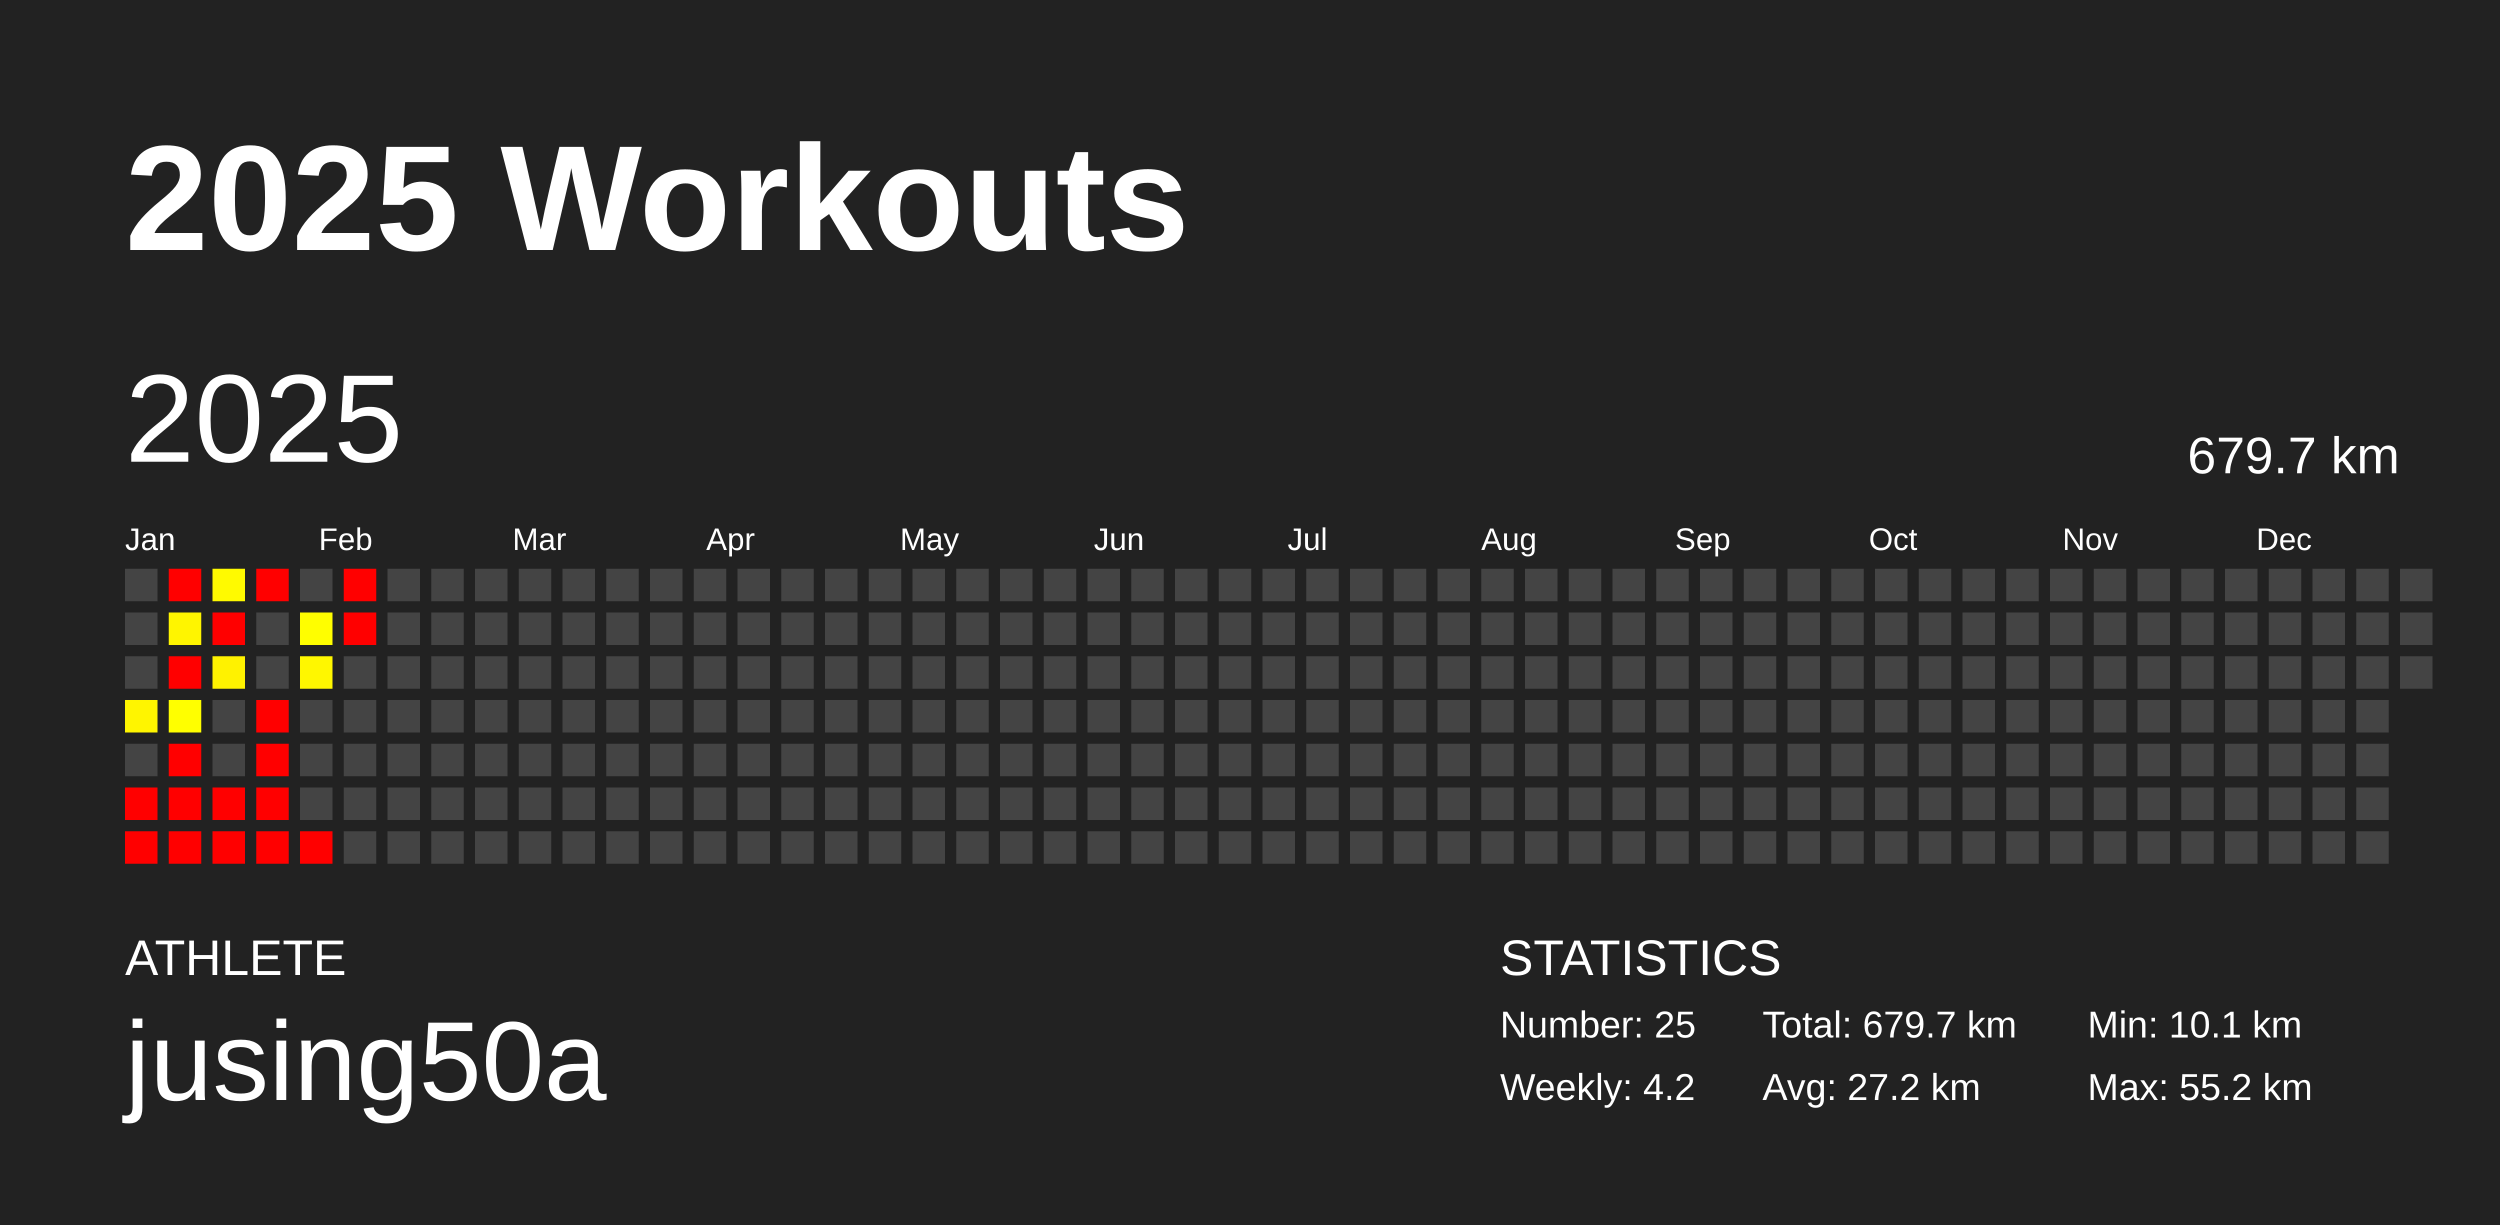
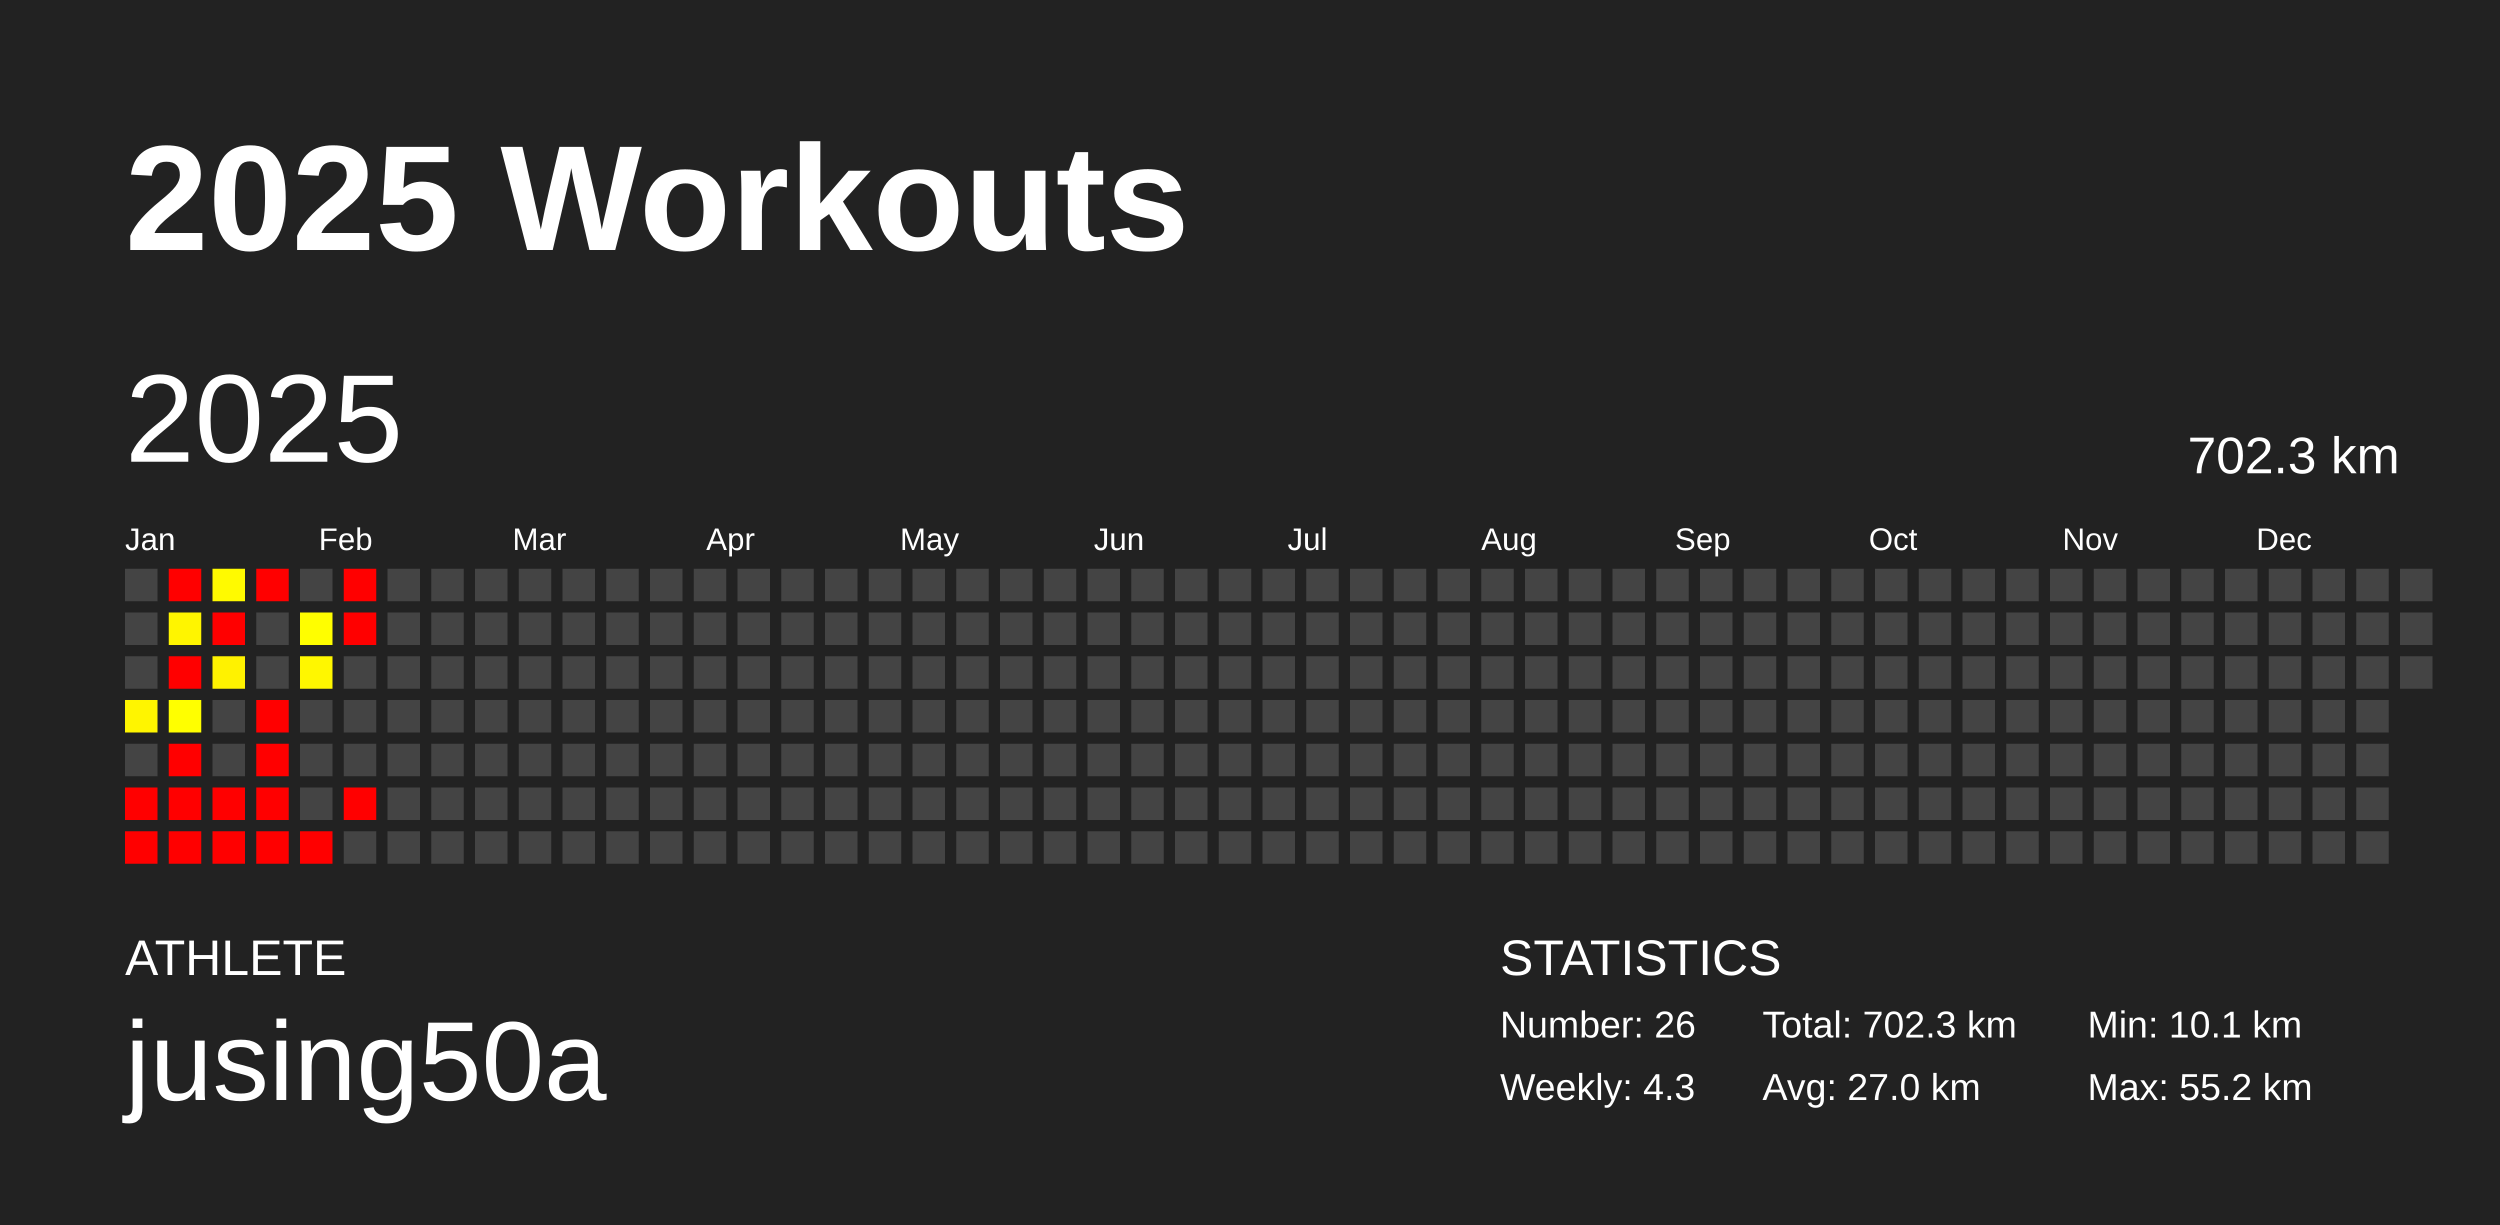
<svg xmlns="http://www.w3.org/2000/svg" baseProfile="full" height="98mm" version="1.1" viewBox="0,0,200,98" width="200mm">
  <defs />
  <rect fill="#222222" height="98" width="200" x="0" y="0" />
  <text fill="#FFFFFF" style="font-size:12px; font-family:Arial; font-weight:bold;" x="10" y="20">2025 Workouts</text>
  <text fill="#FFFFFF" style="font-size:4px; font-family:Arial" x="10" y="78">ATHLETE</text>
  <text fill="#FFFFFF" style="font-size:9px; font-family:Arial" x="10" y="88">jusing50a</text>
  <text fill="#FFFFFF" style="font-size:4px; font-family:Arial" x="120" y="78">STATISTICS</text>
-   <text fill="#FFFFFF" style="font-size:3px; font-family:Arial" x="120" y="83">Number: 25</text>
-   <text fill="#FFFFFF" style="font-size:3px; font-family:Arial" x="120" y="88">Weekly: 4.2</text>
-   <text fill="#FFFFFF" style="font-size:3px; font-family:Arial" x="141" y="83">Total: 679.7 km</text>
-   <text fill="#FFFFFF" style="font-size:3px; font-family:Arial" x="141" y="88">Avg: 27.2 km</text>
+   <text fill="#FFFFFF" style="font-size:3px; font-family:Arial" x="120" y="83">Number: 26</text>
+   <text fill="#FFFFFF" style="font-size:3px; font-family:Arial" x="120" y="88">Weekly: 4.3</text>
+   <text fill="#FFFFFF" style="font-size:3px; font-family:Arial" x="141" y="83">Total: 702.3 km</text>
+   <text fill="#FFFFFF" style="font-size:3px; font-family:Arial" x="141" y="88">Avg: 27.0 km</text>
  <text fill="#FFFFFF" style="font-size:3px; font-family:Arial" x="167" y="83">Min: 10.1 km</text>
  <text fill="#FFFFFF" style="font-size:3px; font-family:Arial" x="167" y="88">Max: 55.2 km</text>
  <text dominant-baseline="hanging" fill="#FFFFFF" style="font-size:10.0px; font-family:Arial;" x="10" y="30">2025</text>
-   <text dominant-baseline="hanging" fill="#FFFFFF" style="font-size:4.125px; font-family:Arial;" x="175" y="35">679.7 km</text>
+   <text dominant-baseline="hanging" fill="#FFFFFF" style="font-size:4.125px; font-family:Arial;" x="175" y="35">702.3 km</text>
  <text fill="#FFFFFF" style="font-size:2.5px; font-family:Arial" x="10.0" y="44">Jan</text>
  <text fill="#FFFFFF" style="font-size:2.5px; font-family:Arial" x="25.5" y="44">Feb</text>
  <text fill="#FFFFFF" style="font-size:2.5px; font-family:Arial" x="41.0" y="44">Mar</text>
  <text fill="#FFFFFF" style="font-size:2.5px; font-family:Arial" x="56.5" y="44">Apr</text>
  <text fill="#FFFFFF" style="font-size:2.5px; font-family:Arial" x="72.0" y="44">May</text>
  <text fill="#FFFFFF" style="font-size:2.5px; font-family:Arial" x="87.5" y="44">Jun</text>
  <text fill="#FFFFFF" style="font-size:2.5px; font-family:Arial" x="103.0" y="44">Jul</text>
  <text fill="#FFFFFF" style="font-size:2.5px; font-family:Arial" x="118.5" y="44">Aug</text>
  <text fill="#FFFFFF" style="font-size:2.5px; font-family:Arial" x="134.0" y="44">Sep</text>
  <text fill="#FFFFFF" style="font-size:2.5px; font-family:Arial" x="149.5" y="44">Oct</text>
  <text fill="#FFFFFF" style="font-size:2.5px; font-family:Arial" x="165.0" y="44">Nov</text>
  <text fill="#FFFFFF" style="font-size:2.5px; font-family:Arial" x="180.5" y="44">Dec</text>
  <rect fill="#444444" height="2.6" width="2.6" x="10.0" y="45.5" />
  <rect fill="#444444" height="2.6" width="2.6" x="10.0" y="49.0" />
  <rect fill="#444444" height="2.6" width="2.6" x="10.0" y="52.5" />
  <rect fill="#fff500" height="2.6" width="2.6" x="10.0" y="56.0" />
  <rect fill="#444444" height="2.6" width="2.6" x="10.0" y="59.5" />
  <rect fill="red" height="2.6" width="2.6" x="10.0" y="63.0" />
  <rect fill="red" height="2.6" width="2.6" x="10.0" y="66.5" />
  <rect fill="red" height="2.6" width="2.6" x="13.5" y="45.5" />
  <rect fill="#fff500" height="2.6" width="2.6" x="13.5" y="49.0" />
  <rect fill="red" height="2.6" width="2.6" x="13.5" y="52.5" />
  <rect fill="#ffff00" height="2.6" width="2.6" x="13.5" y="56.0" />
  <rect fill="red" height="2.6" width="2.6" x="13.5" y="59.5" />
  <rect fill="red" height="2.6" width="2.6" x="13.5" y="63.0" />
  <rect fill="red" height="2.6" width="2.6" x="13.5" y="66.5" />
  <rect fill="#fffa00" height="2.6" width="2.6" x="17.0" y="45.5" />
  <rect fill="red" height="2.6" width="2.6" x="17.0" y="49.0" />
  <rect fill="#fff200" height="2.6" width="2.6" x="17.0" y="52.5" />
  <rect fill="#444444" height="2.6" width="2.6" x="17.0" y="56.0" />
  <rect fill="#444444" height="2.6" width="2.6" x="17.0" y="59.5" />
  <rect fill="red" height="2.6" width="2.6" x="17.0" y="63.0" />
  <rect fill="red" height="2.6" width="2.6" x="17.0" y="66.5" />
  <rect fill="red" height="2.6" width="2.6" x="20.5" y="45.5" />
  <rect fill="#444444" height="2.6" width="2.6" x="20.5" y="49.0" />
  <rect fill="#444444" height="2.6" width="2.6" x="20.5" y="52.5" />
  <rect fill="red" height="2.6" width="2.6" x="20.5" y="56.0" />
  <rect fill="red" height="2.6" width="2.6" x="20.5" y="59.5" />
  <rect fill="red" height="2.6" width="2.6" x="20.5" y="63.0" />
  <rect fill="red" height="2.6" width="2.6" x="20.5" y="66.5" />
  <rect fill="#444444" height="2.6" width="2.6" x="24.0" y="45.5" />
  <rect fill="#fffe00" height="2.6" width="2.6" x="24.0" y="49.0" />
  <rect fill="#fff700" height="2.6" width="2.6" x="24.0" y="52.5" />
  <rect fill="#444444" height="2.6" width="2.6" x="24.0" y="56.0" />
  <rect fill="#444444" height="2.6" width="2.6" x="24.0" y="59.5" />
  <rect fill="#444444" height="2.6" width="2.6" x="24.0" y="63.0" />
  <rect fill="red" height="2.6" width="2.6" x="24.0" y="66.5" />
  <rect fill="red" height="2.6" width="2.6" x="27.5" y="45.5" />
  <rect fill="red" height="2.6" width="2.6" x="27.5" y="49.0" />
  <rect fill="#444444" height="2.6" width="2.6" x="27.5" y="52.5" />
  <rect fill="#444444" height="2.6" width="2.6" x="27.5" y="56.0" />
  <rect fill="#444444" height="2.6" width="2.6" x="27.5" y="59.5" />
-   <rect fill="#444444" height="2.6" width="2.6" x="27.5" y="63.0" />
+   <rect fill="red" height="2.6" width="2.6" x="27.5" y="63.0" />
  <rect fill="#444444" height="2.6" width="2.6" x="27.5" y="66.5" />
  <rect fill="#444444" height="2.6" width="2.6" x="31.0" y="45.5" />
  <rect fill="#444444" height="2.6" width="2.6" x="31.0" y="49.0" />
  <rect fill="#444444" height="2.6" width="2.6" x="31.0" y="52.5" />
  <rect fill="#444444" height="2.6" width="2.6" x="31.0" y="56.0" />
  <rect fill="#444444" height="2.6" width="2.6" x="31.0" y="59.5" />
  <rect fill="#444444" height="2.6" width="2.6" x="31.0" y="63.0" />
  <rect fill="#444444" height="2.6" width="2.6" x="31.0" y="66.5" />
  <rect fill="#444444" height="2.6" width="2.6" x="34.5" y="45.5" />
  <rect fill="#444444" height="2.6" width="2.6" x="34.5" y="49.0" />
  <rect fill="#444444" height="2.6" width="2.6" x="34.5" y="52.5" />
  <rect fill="#444444" height="2.6" width="2.6" x="34.5" y="56.0" />
  <rect fill="#444444" height="2.6" width="2.6" x="34.5" y="59.5" />
  <rect fill="#444444" height="2.6" width="2.6" x="34.5" y="63.0" />
  <rect fill="#444444" height="2.6" width="2.6" x="34.5" y="66.5" />
  <rect fill="#444444" height="2.6" width="2.6" x="38.0" y="45.5" />
  <rect fill="#444444" height="2.6" width="2.6" x="38.0" y="49.0" />
  <rect fill="#444444" height="2.6" width="2.6" x="38.0" y="52.5" />
  <rect fill="#444444" height="2.6" width="2.6" x="38.0" y="56.0" />
  <rect fill="#444444" height="2.6" width="2.6" x="38.0" y="59.5" />
  <rect fill="#444444" height="2.6" width="2.6" x="38.0" y="63.0" />
  <rect fill="#444444" height="2.6" width="2.6" x="38.0" y="66.5" />
  <rect fill="#444444" height="2.6" width="2.6" x="41.5" y="45.5" />
  <rect fill="#444444" height="2.6" width="2.6" x="41.5" y="49.0" />
  <rect fill="#444444" height="2.6" width="2.6" x="41.5" y="52.5" />
  <rect fill="#444444" height="2.6" width="2.6" x="41.5" y="56.0" />
  <rect fill="#444444" height="2.6" width="2.6" x="41.5" y="59.5" />
  <rect fill="#444444" height="2.6" width="2.6" x="41.5" y="63.0" />
  <rect fill="#444444" height="2.6" width="2.6" x="41.5" y="66.5" />
  <rect fill="#444444" height="2.6" width="2.6" x="45.0" y="45.5" />
  <rect fill="#444444" height="2.6" width="2.6" x="45.0" y="49.0" />
  <rect fill="#444444" height="2.6" width="2.6" x="45.0" y="52.5" />
  <rect fill="#444444" height="2.6" width="2.6" x="45.0" y="56.0" />
  <rect fill="#444444" height="2.6" width="2.6" x="45.0" y="59.5" />
  <rect fill="#444444" height="2.6" width="2.6" x="45.0" y="63.0" />
  <rect fill="#444444" height="2.6" width="2.6" x="45.0" y="66.5" />
  <rect fill="#444444" height="2.6" width="2.6" x="48.5" y="45.5" />
  <rect fill="#444444" height="2.6" width="2.6" x="48.5" y="49.0" />
  <rect fill="#444444" height="2.6" width="2.6" x="48.5" y="52.5" />
  <rect fill="#444444" height="2.6" width="2.6" x="48.5" y="56.0" />
  <rect fill="#444444" height="2.6" width="2.6" x="48.5" y="59.5" />
  <rect fill="#444444" height="2.6" width="2.6" x="48.5" y="63.0" />
  <rect fill="#444444" height="2.6" width="2.6" x="48.5" y="66.5" />
  <rect fill="#444444" height="2.6" width="2.6" x="52.0" y="45.5" />
  <rect fill="#444444" height="2.6" width="2.6" x="52.0" y="49.0" />
  <rect fill="#444444" height="2.6" width="2.6" x="52.0" y="52.5" />
  <rect fill="#444444" height="2.6" width="2.6" x="52.0" y="56.0" />
  <rect fill="#444444" height="2.6" width="2.6" x="52.0" y="59.5" />
  <rect fill="#444444" height="2.6" width="2.6" x="52.0" y="63.0" />
  <rect fill="#444444" height="2.6" width="2.6" x="52.0" y="66.5" />
  <rect fill="#444444" height="2.6" width="2.6" x="55.5" y="45.5" />
  <rect fill="#444444" height="2.6" width="2.6" x="55.5" y="49.0" />
  <rect fill="#444444" height="2.6" width="2.6" x="55.5" y="52.5" />
  <rect fill="#444444" height="2.6" width="2.6" x="55.5" y="56.0" />
  <rect fill="#444444" height="2.6" width="2.6" x="55.5" y="59.5" />
  <rect fill="#444444" height="2.6" width="2.6" x="55.5" y="63.0" />
  <rect fill="#444444" height="2.6" width="2.6" x="55.5" y="66.5" />
  <rect fill="#444444" height="2.6" width="2.6" x="59.0" y="45.5" />
  <rect fill="#444444" height="2.6" width="2.6" x="59.0" y="49.0" />
  <rect fill="#444444" height="2.6" width="2.6" x="59.0" y="52.5" />
  <rect fill="#444444" height="2.6" width="2.6" x="59.0" y="56.0" />
  <rect fill="#444444" height="2.6" width="2.6" x="59.0" y="59.5" />
  <rect fill="#444444" height="2.6" width="2.6" x="59.0" y="63.0" />
  <rect fill="#444444" height="2.6" width="2.6" x="59.0" y="66.5" />
  <rect fill="#444444" height="2.6" width="2.6" x="62.5" y="45.5" />
  <rect fill="#444444" height="2.6" width="2.6" x="62.5" y="49.0" />
  <rect fill="#444444" height="2.6" width="2.6" x="62.5" y="52.5" />
  <rect fill="#444444" height="2.6" width="2.6" x="62.5" y="56.0" />
  <rect fill="#444444" height="2.6" width="2.6" x="62.5" y="59.5" />
  <rect fill="#444444" height="2.6" width="2.6" x="62.5" y="63.0" />
  <rect fill="#444444" height="2.6" width="2.6" x="62.5" y="66.5" />
  <rect fill="#444444" height="2.6" width="2.6" x="66.0" y="45.5" />
  <rect fill="#444444" height="2.6" width="2.6" x="66.0" y="49.0" />
  <rect fill="#444444" height="2.6" width="2.6" x="66.0" y="52.5" />
  <rect fill="#444444" height="2.6" width="2.6" x="66.0" y="56.0" />
  <rect fill="#444444" height="2.6" width="2.6" x="66.0" y="59.5" />
  <rect fill="#444444" height="2.6" width="2.6" x="66.0" y="63.0" />
  <rect fill="#444444" height="2.6" width="2.6" x="66.0" y="66.5" />
  <rect fill="#444444" height="2.6" width="2.6" x="69.5" y="45.5" />
  <rect fill="#444444" height="2.6" width="2.6" x="69.5" y="49.0" />
  <rect fill="#444444" height="2.6" width="2.6" x="69.5" y="52.5" />
  <rect fill="#444444" height="2.6" width="2.6" x="69.5" y="56.0" />
  <rect fill="#444444" height="2.6" width="2.6" x="69.5" y="59.5" />
  <rect fill="#444444" height="2.6" width="2.6" x="69.5" y="63.0" />
  <rect fill="#444444" height="2.6" width="2.6" x="69.5" y="66.5" />
  <rect fill="#444444" height="2.6" width="2.6" x="73.0" y="45.5" />
  <rect fill="#444444" height="2.6" width="2.6" x="73.0" y="49.0" />
  <rect fill="#444444" height="2.6" width="2.6" x="73.0" y="52.5" />
  <rect fill="#444444" height="2.6" width="2.6" x="73.0" y="56.0" />
  <rect fill="#444444" height="2.6" width="2.6" x="73.0" y="59.5" />
  <rect fill="#444444" height="2.6" width="2.6" x="73.0" y="63.0" />
  <rect fill="#444444" height="2.6" width="2.6" x="73.0" y="66.5" />
  <rect fill="#444444" height="2.6" width="2.6" x="76.5" y="45.5" />
  <rect fill="#444444" height="2.6" width="2.6" x="76.5" y="49.0" />
  <rect fill="#444444" height="2.6" width="2.6" x="76.5" y="52.5" />
  <rect fill="#444444" height="2.6" width="2.6" x="76.5" y="56.0" />
  <rect fill="#444444" height="2.6" width="2.6" x="76.5" y="59.5" />
  <rect fill="#444444" height="2.6" width="2.6" x="76.5" y="63.0" />
  <rect fill="#444444" height="2.6" width="2.6" x="76.5" y="66.5" />
  <rect fill="#444444" height="2.6" width="2.6" x="80.0" y="45.5" />
  <rect fill="#444444" height="2.6" width="2.6" x="80.0" y="49.0" />
  <rect fill="#444444" height="2.6" width="2.6" x="80.0" y="52.5" />
  <rect fill="#444444" height="2.6" width="2.6" x="80.0" y="56.0" />
  <rect fill="#444444" height="2.6" width="2.6" x="80.0" y="59.5" />
  <rect fill="#444444" height="2.6" width="2.6" x="80.0" y="63.0" />
  <rect fill="#444444" height="2.6" width="2.6" x="80.0" y="66.5" />
  <rect fill="#444444" height="2.6" width="2.6" x="83.5" y="45.5" />
  <rect fill="#444444" height="2.6" width="2.6" x="83.5" y="49.0" />
  <rect fill="#444444" height="2.6" width="2.6" x="83.5" y="52.5" />
  <rect fill="#444444" height="2.6" width="2.6" x="83.5" y="56.0" />
  <rect fill="#444444" height="2.6" width="2.6" x="83.5" y="59.5" />
  <rect fill="#444444" height="2.6" width="2.6" x="83.5" y="63.0" />
  <rect fill="#444444" height="2.6" width="2.6" x="83.5" y="66.5" />
  <rect fill="#444444" height="2.6" width="2.6" x="87.0" y="45.5" />
  <rect fill="#444444" height="2.6" width="2.6" x="87.0" y="49.0" />
  <rect fill="#444444" height="2.6" width="2.6" x="87.0" y="52.5" />
  <rect fill="#444444" height="2.6" width="2.6" x="87.0" y="56.0" />
  <rect fill="#444444" height="2.6" width="2.6" x="87.0" y="59.5" />
  <rect fill="#444444" height="2.6" width="2.6" x="87.0" y="63.0" />
  <rect fill="#444444" height="2.6" width="2.6" x="87.0" y="66.5" />
  <rect fill="#444444" height="2.6" width="2.6" x="90.5" y="45.5" />
  <rect fill="#444444" height="2.6" width="2.6" x="90.5" y="49.0" />
  <rect fill="#444444" height="2.6" width="2.6" x="90.5" y="52.5" />
  <rect fill="#444444" height="2.6" width="2.6" x="90.5" y="56.0" />
  <rect fill="#444444" height="2.6" width="2.6" x="90.5" y="59.5" />
  <rect fill="#444444" height="2.6" width="2.6" x="90.5" y="63.0" />
  <rect fill="#444444" height="2.6" width="2.6" x="90.5" y="66.5" />
  <rect fill="#444444" height="2.6" width="2.6" x="94.0" y="45.5" />
  <rect fill="#444444" height="2.6" width="2.6" x="94.0" y="49.0" />
  <rect fill="#444444" height="2.6" width="2.6" x="94.0" y="52.5" />
  <rect fill="#444444" height="2.6" width="2.6" x="94.0" y="56.0" />
  <rect fill="#444444" height="2.6" width="2.6" x="94.0" y="59.5" />
  <rect fill="#444444" height="2.6" width="2.6" x="94.0" y="63.0" />
  <rect fill="#444444" height="2.6" width="2.6" x="94.0" y="66.5" />
  <rect fill="#444444" height="2.6" width="2.6" x="97.5" y="45.5" />
  <rect fill="#444444" height="2.6" width="2.6" x="97.5" y="49.0" />
  <rect fill="#444444" height="2.6" width="2.6" x="97.5" y="52.5" />
  <rect fill="#444444" height="2.6" width="2.6" x="97.5" y="56.0" />
  <rect fill="#444444" height="2.6" width="2.6" x="97.5" y="59.5" />
  <rect fill="#444444" height="2.6" width="2.6" x="97.5" y="63.0" />
  <rect fill="#444444" height="2.6" width="2.6" x="97.5" y="66.5" />
  <rect fill="#444444" height="2.6" width="2.6" x="101.0" y="45.5" />
  <rect fill="#444444" height="2.6" width="2.6" x="101.0" y="49.0" />
  <rect fill="#444444" height="2.6" width="2.6" x="101.0" y="52.5" />
  <rect fill="#444444" height="2.6" width="2.6" x="101.0" y="56.0" />
  <rect fill="#444444" height="2.6" width="2.6" x="101.0" y="59.5" />
  <rect fill="#444444" height="2.6" width="2.6" x="101.0" y="63.0" />
  <rect fill="#444444" height="2.6" width="2.6" x="101.0" y="66.5" />
  <rect fill="#444444" height="2.6" width="2.6" x="104.5" y="45.5" />
  <rect fill="#444444" height="2.6" width="2.6" x="104.5" y="49.0" />
  <rect fill="#444444" height="2.6" width="2.6" x="104.5" y="52.5" />
  <rect fill="#444444" height="2.6" width="2.6" x="104.5" y="56.0" />
  <rect fill="#444444" height="2.6" width="2.6" x="104.5" y="59.5" />
  <rect fill="#444444" height="2.6" width="2.6" x="104.5" y="63.0" />
  <rect fill="#444444" height="2.6" width="2.6" x="104.5" y="66.5" />
  <rect fill="#444444" height="2.6" width="2.6" x="108.0" y="45.5" />
  <rect fill="#444444" height="2.6" width="2.6" x="108.0" y="49.0" />
  <rect fill="#444444" height="2.6" width="2.6" x="108.0" y="52.5" />
  <rect fill="#444444" height="2.6" width="2.6" x="108.0" y="56.0" />
  <rect fill="#444444" height="2.6" width="2.6" x="108.0" y="59.5" />
  <rect fill="#444444" height="2.6" width="2.6" x="108.0" y="63.0" />
  <rect fill="#444444" height="2.6" width="2.6" x="108.0" y="66.5" />
  <rect fill="#444444" height="2.6" width="2.6" x="111.5" y="45.5" />
  <rect fill="#444444" height="2.6" width="2.6" x="111.5" y="49.0" />
  <rect fill="#444444" height="2.6" width="2.6" x="111.5" y="52.5" />
  <rect fill="#444444" height="2.6" width="2.6" x="111.5" y="56.0" />
  <rect fill="#444444" height="2.6" width="2.6" x="111.5" y="59.5" />
  <rect fill="#444444" height="2.6" width="2.6" x="111.5" y="63.0" />
  <rect fill="#444444" height="2.6" width="2.6" x="111.5" y="66.5" />
  <rect fill="#444444" height="2.6" width="2.6" x="115.0" y="45.5" />
  <rect fill="#444444" height="2.6" width="2.6" x="115.0" y="49.0" />
  <rect fill="#444444" height="2.6" width="2.6" x="115.0" y="52.5" />
  <rect fill="#444444" height="2.6" width="2.6" x="115.0" y="56.0" />
  <rect fill="#444444" height="2.6" width="2.6" x="115.0" y="59.5" />
  <rect fill="#444444" height="2.6" width="2.6" x="115.0" y="63.0" />
  <rect fill="#444444" height="2.6" width="2.6" x="115.0" y="66.5" />
  <rect fill="#444444" height="2.6" width="2.6" x="118.5" y="45.5" />
  <rect fill="#444444" height="2.6" width="2.6" x="118.5" y="49.0" />
  <rect fill="#444444" height="2.6" width="2.6" x="118.5" y="52.5" />
  <rect fill="#444444" height="2.6" width="2.6" x="118.5" y="56.0" />
  <rect fill="#444444" height="2.6" width="2.6" x="118.5" y="59.5" />
  <rect fill="#444444" height="2.6" width="2.6" x="118.5" y="63.0" />
  <rect fill="#444444" height="2.6" width="2.6" x="118.5" y="66.5" />
  <rect fill="#444444" height="2.6" width="2.6" x="122.0" y="45.5" />
  <rect fill="#444444" height="2.6" width="2.6" x="122.0" y="49.0" />
  <rect fill="#444444" height="2.6" width="2.6" x="122.0" y="52.5" />
  <rect fill="#444444" height="2.6" width="2.6" x="122.0" y="56.0" />
  <rect fill="#444444" height="2.6" width="2.6" x="122.0" y="59.5" />
  <rect fill="#444444" height="2.6" width="2.6" x="122.0" y="63.0" />
  <rect fill="#444444" height="2.6" width="2.6" x="122.0" y="66.5" />
  <rect fill="#444444" height="2.6" width="2.6" x="125.5" y="45.5" />
  <rect fill="#444444" height="2.6" width="2.6" x="125.5" y="49.0" />
  <rect fill="#444444" height="2.6" width="2.6" x="125.5" y="52.5" />
  <rect fill="#444444" height="2.6" width="2.6" x="125.5" y="56.0" />
  <rect fill="#444444" height="2.6" width="2.6" x="125.5" y="59.5" />
  <rect fill="#444444" height="2.6" width="2.6" x="125.5" y="63.0" />
  <rect fill="#444444" height="2.6" width="2.6" x="125.5" y="66.5" />
  <rect fill="#444444" height="2.6" width="2.6" x="129.0" y="45.5" />
  <rect fill="#444444" height="2.6" width="2.6" x="129.0" y="49.0" />
  <rect fill="#444444" height="2.6" width="2.6" x="129.0" y="52.5" />
  <rect fill="#444444" height="2.6" width="2.6" x="129.0" y="56.0" />
  <rect fill="#444444" height="2.6" width="2.6" x="129.0" y="59.5" />
  <rect fill="#444444" height="2.6" width="2.6" x="129.0" y="63.0" />
  <rect fill="#444444" height="2.6" width="2.6" x="129.0" y="66.5" />
  <rect fill="#444444" height="2.6" width="2.6" x="132.5" y="45.5" />
  <rect fill="#444444" height="2.6" width="2.6" x="132.5" y="49.0" />
  <rect fill="#444444" height="2.6" width="2.6" x="132.5" y="52.5" />
  <rect fill="#444444" height="2.6" width="2.6" x="132.5" y="56.0" />
  <rect fill="#444444" height="2.6" width="2.6" x="132.5" y="59.5" />
  <rect fill="#444444" height="2.6" width="2.6" x="132.5" y="63.0" />
  <rect fill="#444444" height="2.6" width="2.6" x="132.5" y="66.5" />
  <rect fill="#444444" height="2.6" width="2.6" x="136.0" y="45.5" />
  <rect fill="#444444" height="2.6" width="2.6" x="136.0" y="49.0" />
  <rect fill="#444444" height="2.6" width="2.6" x="136.0" y="52.5" />
  <rect fill="#444444" height="2.6" width="2.6" x="136.0" y="56.0" />
  <rect fill="#444444" height="2.6" width="2.6" x="136.0" y="59.5" />
  <rect fill="#444444" height="2.6" width="2.6" x="136.0" y="63.0" />
  <rect fill="#444444" height="2.6" width="2.6" x="136.0" y="66.5" />
  <rect fill="#444444" height="2.6" width="2.6" x="139.5" y="45.5" />
  <rect fill="#444444" height="2.6" width="2.6" x="139.5" y="49.0" />
  <rect fill="#444444" height="2.6" width="2.6" x="139.5" y="52.5" />
  <rect fill="#444444" height="2.6" width="2.6" x="139.5" y="56.0" />
  <rect fill="#444444" height="2.6" width="2.6" x="139.5" y="59.5" />
  <rect fill="#444444" height="2.6" width="2.6" x="139.5" y="63.0" />
  <rect fill="#444444" height="2.6" width="2.6" x="139.5" y="66.5" />
  <rect fill="#444444" height="2.6" width="2.6" x="143.0" y="45.5" />
  <rect fill="#444444" height="2.6" width="2.6" x="143.0" y="49.0" />
  <rect fill="#444444" height="2.6" width="2.6" x="143.0" y="52.5" />
  <rect fill="#444444" height="2.6" width="2.6" x="143.0" y="56.0" />
  <rect fill="#444444" height="2.6" width="2.6" x="143.0" y="59.5" />
  <rect fill="#444444" height="2.6" width="2.6" x="143.0" y="63.0" />
  <rect fill="#444444" height="2.6" width="2.6" x="143.0" y="66.5" />
  <rect fill="#444444" height="2.6" width="2.6" x="146.5" y="45.5" />
  <rect fill="#444444" height="2.6" width="2.6" x="146.5" y="49.0" />
  <rect fill="#444444" height="2.6" width="2.6" x="146.5" y="52.5" />
  <rect fill="#444444" height="2.6" width="2.6" x="146.5" y="56.0" />
  <rect fill="#444444" height="2.6" width="2.6" x="146.5" y="59.5" />
  <rect fill="#444444" height="2.6" width="2.6" x="146.5" y="63.0" />
  <rect fill="#444444" height="2.6" width="2.6" x="146.5" y="66.5" />
  <rect fill="#444444" height="2.6" width="2.6" x="150.0" y="45.5" />
  <rect fill="#444444" height="2.6" width="2.6" x="150.0" y="49.0" />
  <rect fill="#444444" height="2.6" width="2.6" x="150.0" y="52.5" />
  <rect fill="#444444" height="2.6" width="2.6" x="150.0" y="56.0" />
  <rect fill="#444444" height="2.6" width="2.6" x="150.0" y="59.5" />
  <rect fill="#444444" height="2.6" width="2.6" x="150.0" y="63.0" />
  <rect fill="#444444" height="2.6" width="2.6" x="150.0" y="66.5" />
  <rect fill="#444444" height="2.6" width="2.6" x="153.5" y="45.5" />
  <rect fill="#444444" height="2.6" width="2.6" x="153.5" y="49.0" />
  <rect fill="#444444" height="2.6" width="2.6" x="153.5" y="52.5" />
  <rect fill="#444444" height="2.6" width="2.6" x="153.5" y="56.0" />
  <rect fill="#444444" height="2.6" width="2.6" x="153.5" y="59.5" />
  <rect fill="#444444" height="2.6" width="2.6" x="153.5" y="63.0" />
  <rect fill="#444444" height="2.6" width="2.6" x="153.5" y="66.5" />
  <rect fill="#444444" height="2.6" width="2.6" x="157.0" y="45.5" />
  <rect fill="#444444" height="2.6" width="2.6" x="157.0" y="49.0" />
  <rect fill="#444444" height="2.6" width="2.6" x="157.0" y="52.5" />
  <rect fill="#444444" height="2.6" width="2.6" x="157.0" y="56.0" />
  <rect fill="#444444" height="2.6" width="2.6" x="157.0" y="59.5" />
  <rect fill="#444444" height="2.6" width="2.6" x="157.0" y="63.0" />
  <rect fill="#444444" height="2.6" width="2.6" x="157.0" y="66.5" />
  <rect fill="#444444" height="2.6" width="2.6" x="160.5" y="45.5" />
  <rect fill="#444444" height="2.6" width="2.6" x="160.5" y="49.0" />
  <rect fill="#444444" height="2.6" width="2.6" x="160.5" y="52.5" />
  <rect fill="#444444" height="2.6" width="2.6" x="160.5" y="56.0" />
  <rect fill="#444444" height="2.6" width="2.6" x="160.5" y="59.5" />
  <rect fill="#444444" height="2.6" width="2.6" x="160.5" y="63.0" />
  <rect fill="#444444" height="2.6" width="2.6" x="160.5" y="66.5" />
  <rect fill="#444444" height="2.6" width="2.6" x="164.0" y="45.5" />
  <rect fill="#444444" height="2.6" width="2.6" x="164.0" y="49.0" />
  <rect fill="#444444" height="2.6" width="2.6" x="164.0" y="52.5" />
  <rect fill="#444444" height="2.6" width="2.6" x="164.0" y="56.0" />
  <rect fill="#444444" height="2.6" width="2.6" x="164.0" y="59.5" />
  <rect fill="#444444" height="2.6" width="2.6" x="164.0" y="63.0" />
  <rect fill="#444444" height="2.6" width="2.6" x="164.0" y="66.5" />
  <rect fill="#444444" height="2.6" width="2.6" x="167.5" y="45.5" />
  <rect fill="#444444" height="2.6" width="2.6" x="167.5" y="49.0" />
  <rect fill="#444444" height="2.6" width="2.6" x="167.5" y="52.5" />
  <rect fill="#444444" height="2.6" width="2.6" x="167.5" y="56.0" />
  <rect fill="#444444" height="2.6" width="2.6" x="167.5" y="59.5" />
  <rect fill="#444444" height="2.6" width="2.6" x="167.5" y="63.0" />
  <rect fill="#444444" height="2.6" width="2.6" x="167.5" y="66.5" />
  <rect fill="#444444" height="2.6" width="2.6" x="171.0" y="45.5" />
  <rect fill="#444444" height="2.6" width="2.6" x="171.0" y="49.0" />
  <rect fill="#444444" height="2.6" width="2.6" x="171.0" y="52.5" />
  <rect fill="#444444" height="2.6" width="2.6" x="171.0" y="56.0" />
  <rect fill="#444444" height="2.6" width="2.6" x="171.0" y="59.5" />
  <rect fill="#444444" height="2.6" width="2.6" x="171.0" y="63.0" />
  <rect fill="#444444" height="2.6" width="2.6" x="171.0" y="66.5" />
  <rect fill="#444444" height="2.6" width="2.6" x="174.5" y="45.5" />
  <rect fill="#444444" height="2.6" width="2.6" x="174.5" y="49.0" />
  <rect fill="#444444" height="2.6" width="2.6" x="174.5" y="52.5" />
  <rect fill="#444444" height="2.6" width="2.6" x="174.5" y="56.0" />
  <rect fill="#444444" height="2.6" width="2.6" x="174.5" y="59.5" />
  <rect fill="#444444" height="2.6" width="2.6" x="174.5" y="63.0" />
  <rect fill="#444444" height="2.6" width="2.6" x="174.5" y="66.5" />
  <rect fill="#444444" height="2.6" width="2.6" x="178.0" y="45.5" />
  <rect fill="#444444" height="2.6" width="2.6" x="178.0" y="49.0" />
  <rect fill="#444444" height="2.6" width="2.6" x="178.0" y="52.5" />
  <rect fill="#444444" height="2.6" width="2.6" x="178.0" y="56.0" />
  <rect fill="#444444" height="2.6" width="2.6" x="178.0" y="59.5" />
  <rect fill="#444444" height="2.6" width="2.6" x="178.0" y="63.0" />
  <rect fill="#444444" height="2.6" width="2.6" x="178.0" y="66.5" />
  <rect fill="#444444" height="2.6" width="2.6" x="181.5" y="45.5" />
  <rect fill="#444444" height="2.6" width="2.6" x="181.5" y="49.0" />
  <rect fill="#444444" height="2.6" width="2.6" x="181.5" y="52.5" />
  <rect fill="#444444" height="2.6" width="2.6" x="181.5" y="56.0" />
  <rect fill="#444444" height="2.6" width="2.6" x="181.5" y="59.5" />
  <rect fill="#444444" height="2.6" width="2.6" x="181.5" y="63.0" />
  <rect fill="#444444" height="2.6" width="2.6" x="181.5" y="66.5" />
  <rect fill="#444444" height="2.6" width="2.6" x="185.0" y="45.5" />
  <rect fill="#444444" height="2.6" width="2.6" x="185.0" y="49.0" />
  <rect fill="#444444" height="2.6" width="2.6" x="185.0" y="52.5" />
  <rect fill="#444444" height="2.6" width="2.6" x="185.0" y="56.0" />
  <rect fill="#444444" height="2.6" width="2.6" x="185.0" y="59.5" />
  <rect fill="#444444" height="2.6" width="2.6" x="185.0" y="63.0" />
  <rect fill="#444444" height="2.6" width="2.6" x="185.0" y="66.5" />
  <rect fill="#444444" height="2.6" width="2.6" x="188.5" y="45.5" />
  <rect fill="#444444" height="2.6" width="2.6" x="188.5" y="49.0" />
  <rect fill="#444444" height="2.6" width="2.6" x="188.5" y="52.5" />
  <rect fill="#444444" height="2.6" width="2.6" x="188.5" y="56.0" />
  <rect fill="#444444" height="2.6" width="2.6" x="188.5" y="59.5" />
  <rect fill="#444444" height="2.6" width="2.6" x="188.5" y="63.0" />
  <rect fill="#444444" height="2.6" width="2.6" x="188.5" y="66.5" />
  <rect fill="#444444" height="2.6" width="2.6" x="192.0" y="45.5" />
  <rect fill="#444444" height="2.6" width="2.6" x="192.0" y="49.0" />
  <rect fill="#444444" height="2.6" width="2.6" x="192.0" y="52.5" />
</svg>
